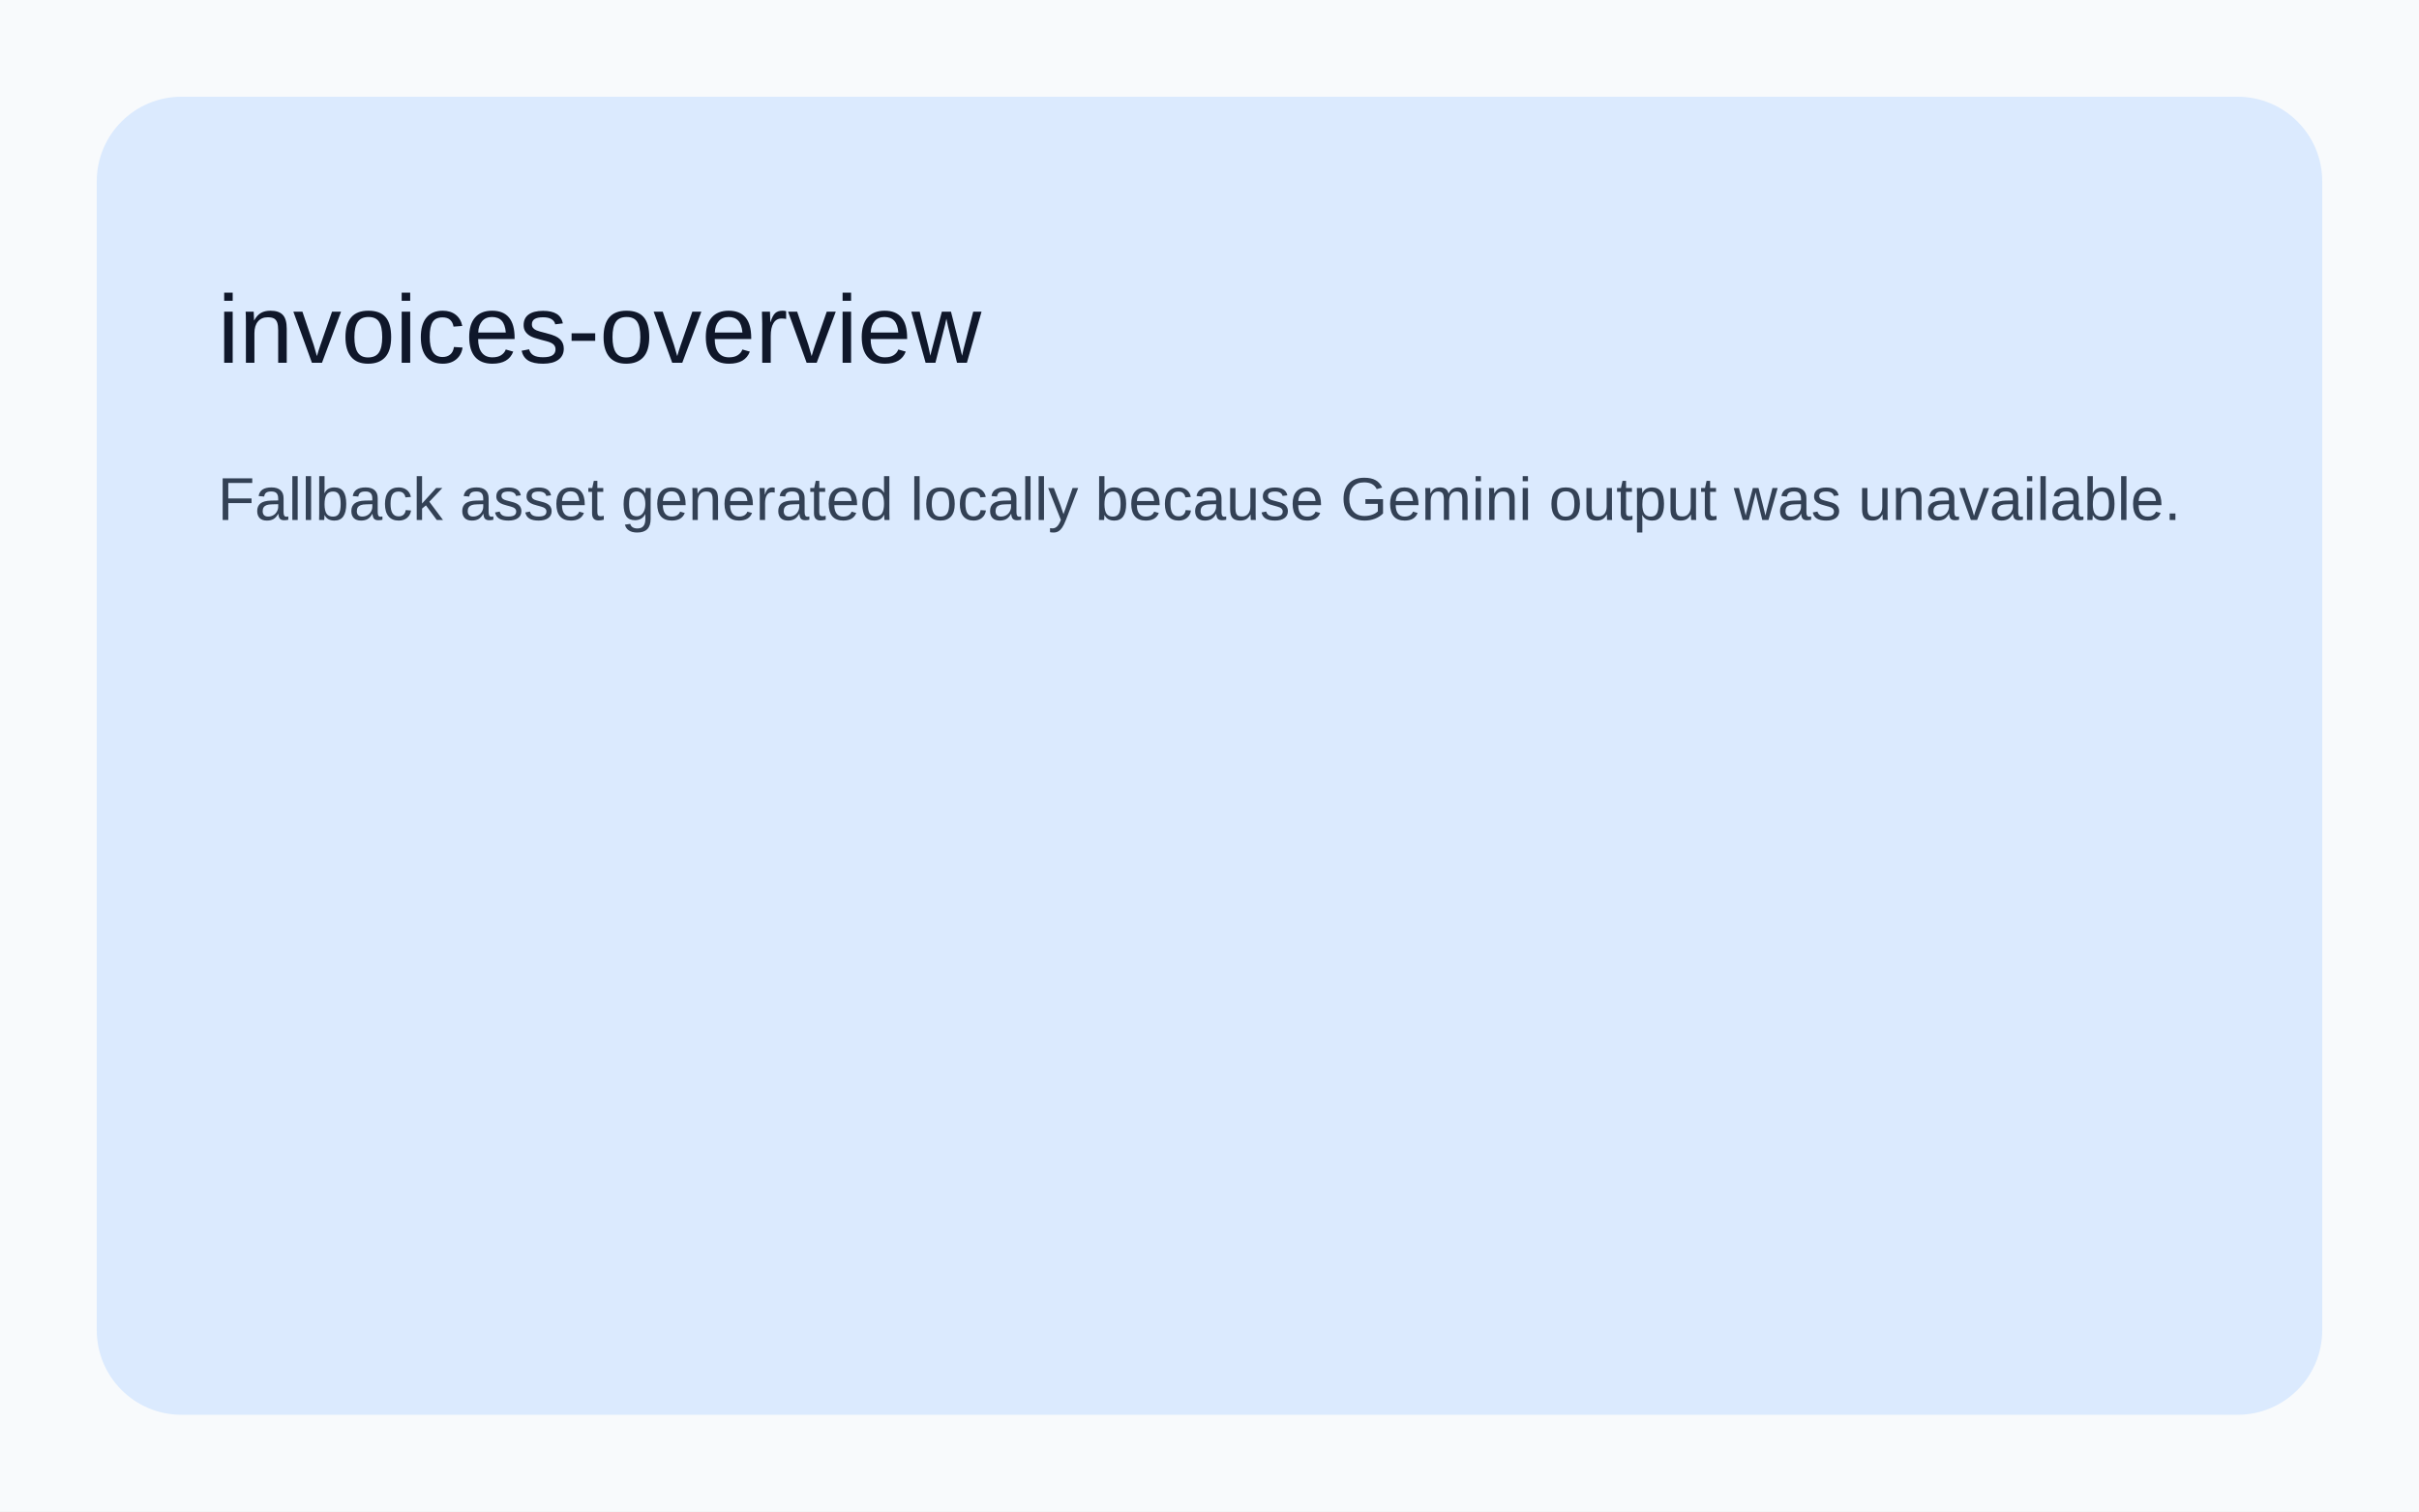
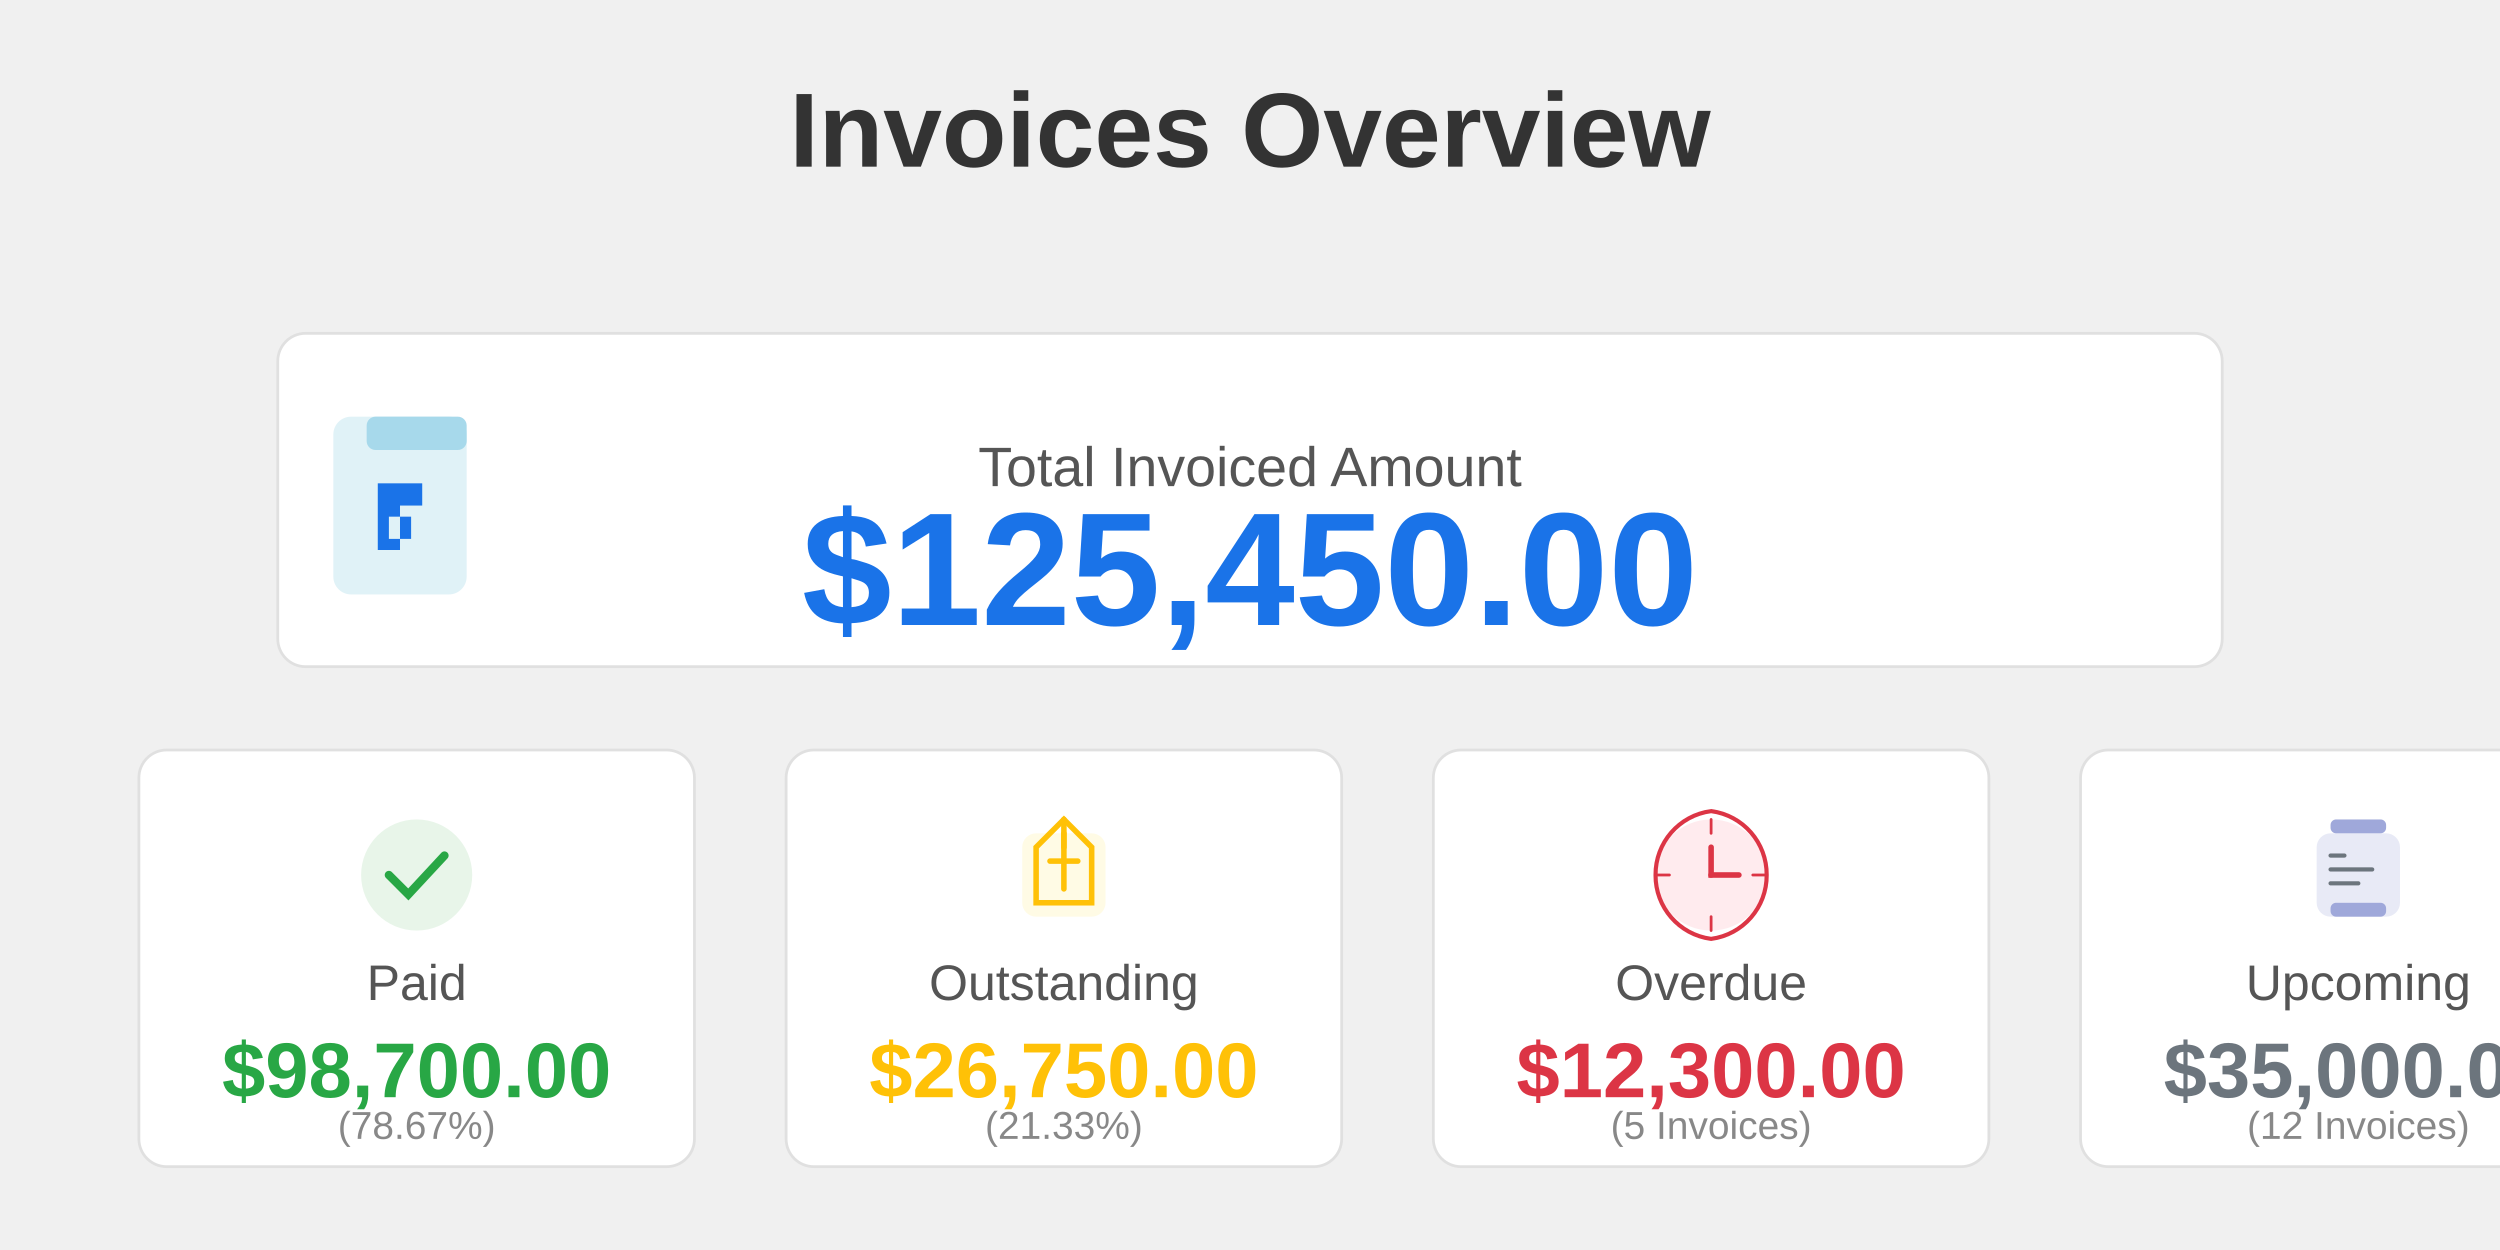
- <svg xmlns="http://www.w3.org/2000/svg" width="800" height="500" viewBox="0 0 800 500">
-   <rect width="800" height="500" fill="#f8fafc" />
-   <rect x="32" y="32" width="736" height="436" rx="28" fill="#dbeafe" />
-   <text x="72" y="120" font-family="Arial" font-size="32" fill="#0f172a">invoices-overview</text>
-   <text x="72" y="172" font-family="Arial" font-size="20" fill="#334155">Fallback asset generated locally because Gemini output was unavailable.</text>
+ <svg xmlns="http://www.w3.org/2000/svg" width="900" height="450" viewBox="0 0 900 450" font-family="Arial, sans-serif">
+   <defs>
+     <style>
+       .title { font-size: 38px; font-weight: bold; fill: #333; }
+       .main-value { font-size: 58px; font-weight: bold; fill: #1a73e8; }
+       .main-label { font-size: 20px; fill: #555; }
+       .metric-label { font-size: 18px; fill: #555; }
+       .metric-value { font-size: 28px; font-weight: bold; }
+       .paid-value { fill: #28a745; }
+       .outstanding-value { fill: #ffc107; }
+       .overdue-value { fill: #dc3545; }
+       .upcoming-value { fill: #6c757d; }
+       .icon-bg { fill: #e0e0e0; opacity: 0.3; }
+       .icon-color { fill: #666; }
+       .light-text { fill: #888; font-size: 14px; }
+     </style>
+   </defs>
+   <text x="450" y="60" text-anchor="middle" class="title">Invoices Overview</text>
+   <g transform="translate(100, 120)">
+     <rect x="0" y="0" width="700" height="120" rx="10" ry="10" fill="#ffffff" stroke="#e0e0e0" stroke-width="1" />
+     <text x="350" y="55" text-anchor="middle" class="main-label">Total Invoiced Amount</text>
+     <text x="350" y="105" text-anchor="middle" class="main-value">$125,450.00</text>
+     <g transform="translate(20, 30) scale(0.8)">
+       <rect x="0" y="0" width="60" height="80" rx="8" ry="8" fill="#e0f2f7" />
+       <rect x="15" y="0" width="45" height="15" rx="4" ry="4" fill="#a7d9eb" />
+       <path d="M20 30 L40 30 L40 40 L30 40 L30 60 L20 60 L20 30 Z M25 35 L25 55 L35 55 L35 45 L25 45 Z" fill="#1a73e8" />
+     </g>
+   </g>
+   <g transform="translate(50, 270)">
+     <g transform="translate(0, 0)">
+       <rect x="0" y="0" width="200" height="150" rx="10" ry="10" fill="#ffffff" stroke="#e0e0e0" stroke-width="1" />
+       <g transform="translate(75, 20)">
+         <circle cx="25" cy="25" r="20" fill="#e8f5e9" />
+         <path d="M15 25 L22 32 L35 18" stroke="#28a745" stroke-width="3" fill="none" stroke-linecap="round" />
+       </g>
+       <text x="100" y="90" text-anchor="middle" class="metric-label">Paid</text>
+       <text x="100" y="125" text-anchor="middle" class="metric-value paid-value">$98,700.00</text>
+       <text x="100" y="140" text-anchor="middle" class="light-text">(78.67%)</text>
+     </g>
+     <g transform="translate(233, 0)">
+       <rect x="0" y="0" width="200" height="150" rx="10" ry="10" fill="#ffffff" stroke="#e0e0e0" stroke-width="1" />
+       <g transform="translate(75, 20)">
+         <rect x="10" y="10" width="30" height="30" rx="5" ry="5" fill="#fffbe5" />
+         <path d="M15 15 L25 5 L35 15 L35 35 L15 35 L15 15 Z M25 10 L25 30 M20 20 L30 20" stroke="#ffc107" stroke-width="2" fill="none" stroke-linecap="round" />
+         <path d="M25 5 L25 15" stroke="#ffc107" stroke-width="2" fill="none" stroke-linecap="round" />
+       </g>
+       <text x="100" y="90" text-anchor="middle" class="metric-label">Outstanding</text>
+       <text x="100" y="125" text-anchor="middle" class="metric-value outstanding-value">$26,750.00</text>
+       <text x="100" y="140" text-anchor="middle" class="light-text">(21.33%)</text>
+     </g>
+     <g transform="translate(466, 0)">
+       <rect x="0" y="0" width="200" height="150" rx="10" ry="10" fill="#ffffff" stroke="#e0e0e0" stroke-width="1" />
+       <g transform="translate(75, 20)">
+         <circle cx="25" cy="25" r="20" fill="#ffebee" />
+         <path d="M25 15 V25 H35" stroke="#dc3545" stroke-width="2" fill="none" stroke-linecap="round" />
+         <circle cx="25" cy="25" r="1" fill="#dc3545" />
+         <path d="M25 5 L25 10 M25 40 L25 45 M5 25 L10 25 M40 25 L45 25" stroke="#dc3545" stroke-width="1" fill="none" stroke-linecap="round" />
+         <path d="M25 2 A23 23 0 0 1 45 25 A23 23 0 0 1 25 48 A23 23 0 0 1 5 25 A23 23 0 0 1 25 2 Z" fill="none" stroke="#dc3545" stroke-width="1.5" />
+       </g>
+       <text x="100" y="90" text-anchor="middle" class="metric-label">Overdue</text>
+       <text x="100" y="125" text-anchor="middle" class="metric-value overdue-value">$12,300.00</text>
+       <text x="100" y="140" text-anchor="middle" class="light-text">(5 Invoices)</text>
+     </g>
+     <g transform="translate(699, 0)">
+       <rect x="0" y="0" width="200" height="150" rx="10" ry="10" fill="#ffffff" stroke="#e0e0e0" stroke-width="1" />
+       <g transform="translate(75, 20)">
+         <rect x="10" y="10" width="30" height="30" rx="5" ry="5" fill="#e8eaf6" />
+         <rect x="15" y="5" width="20" height="5" rx="2" ry="2" fill="#9fa8da" />
+         <rect x="15" y="35" width="20" height="5" rx="2" ry="2" fill="#9fa8da" />
+         <path d="M15 18 L20 18 M15 23 L30 23 M15 28 L25 28" stroke="#6c757d" stroke-width="1.5" fill="none" stroke-linecap="round" />
+       </g>
+       <text x="100" y="90" text-anchor="middle" class="metric-label">Upcoming</text>
+       <text x="100" y="125" text-anchor="middle" class="metric-value upcoming-value">$35,000.00</text>
+       <text x="100" y="140" text-anchor="middle" class="light-text">(12 Invoices)</text>
+     </g>
+   </g>
</svg>
